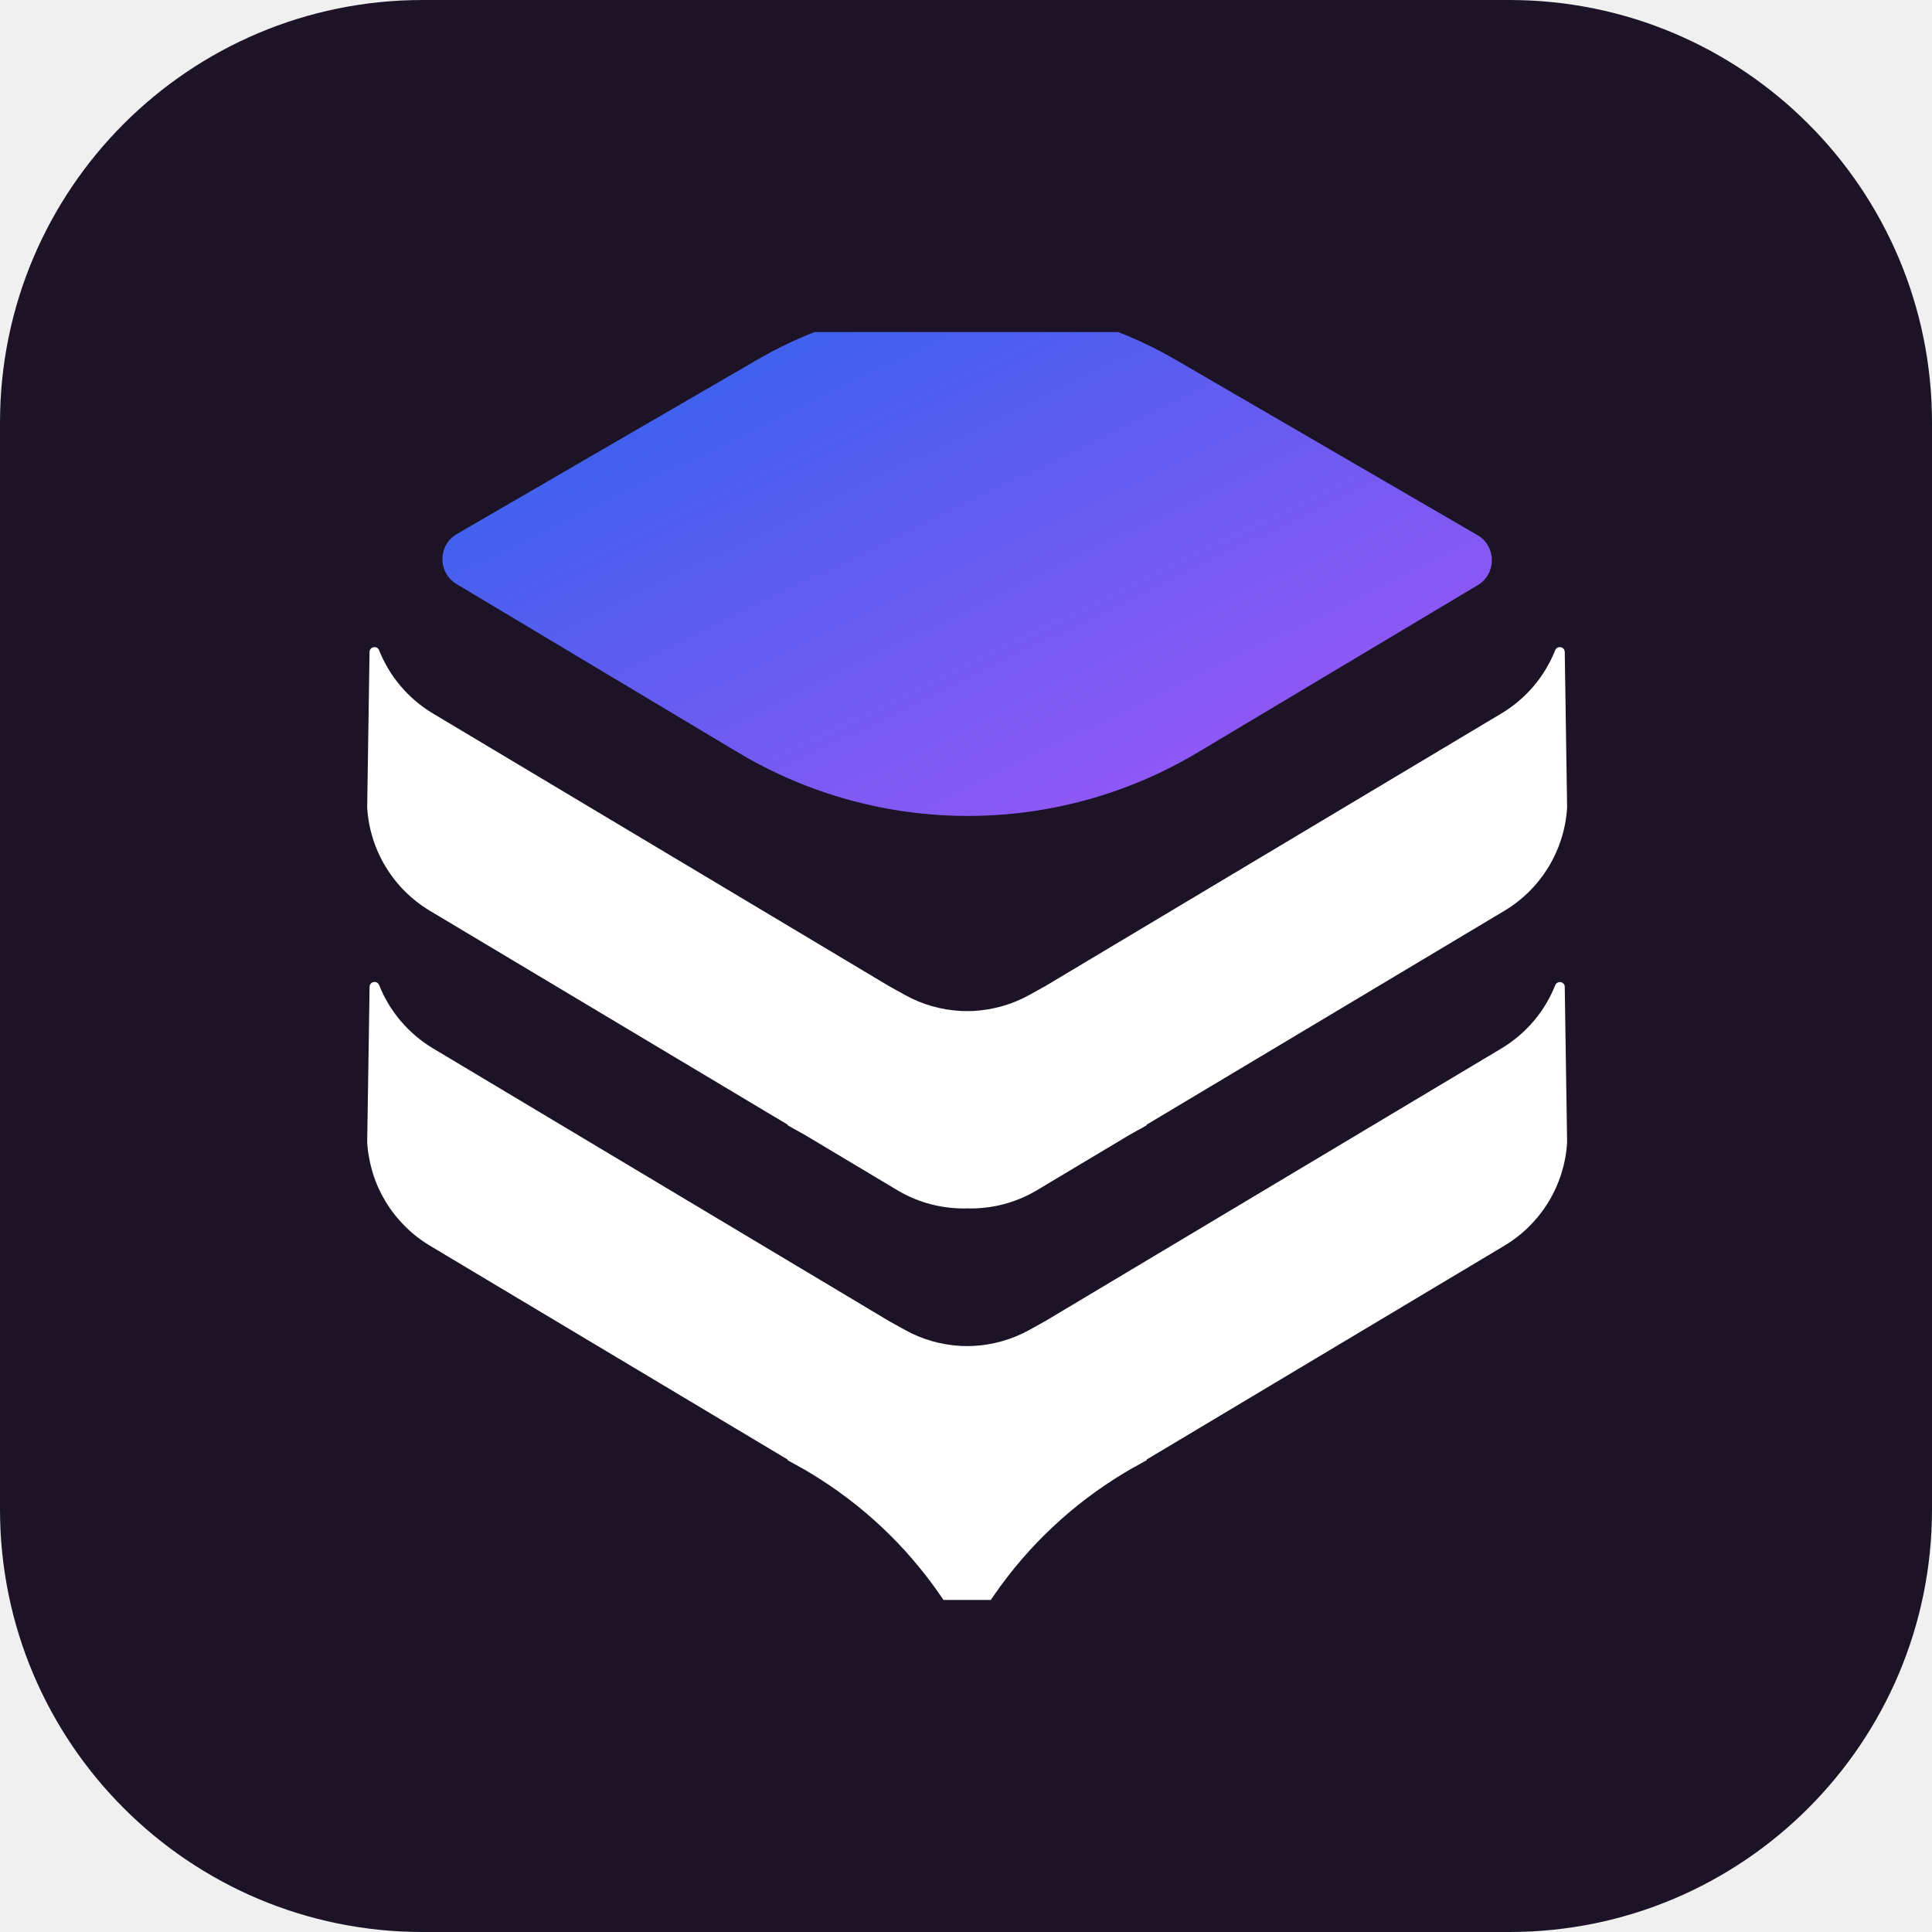
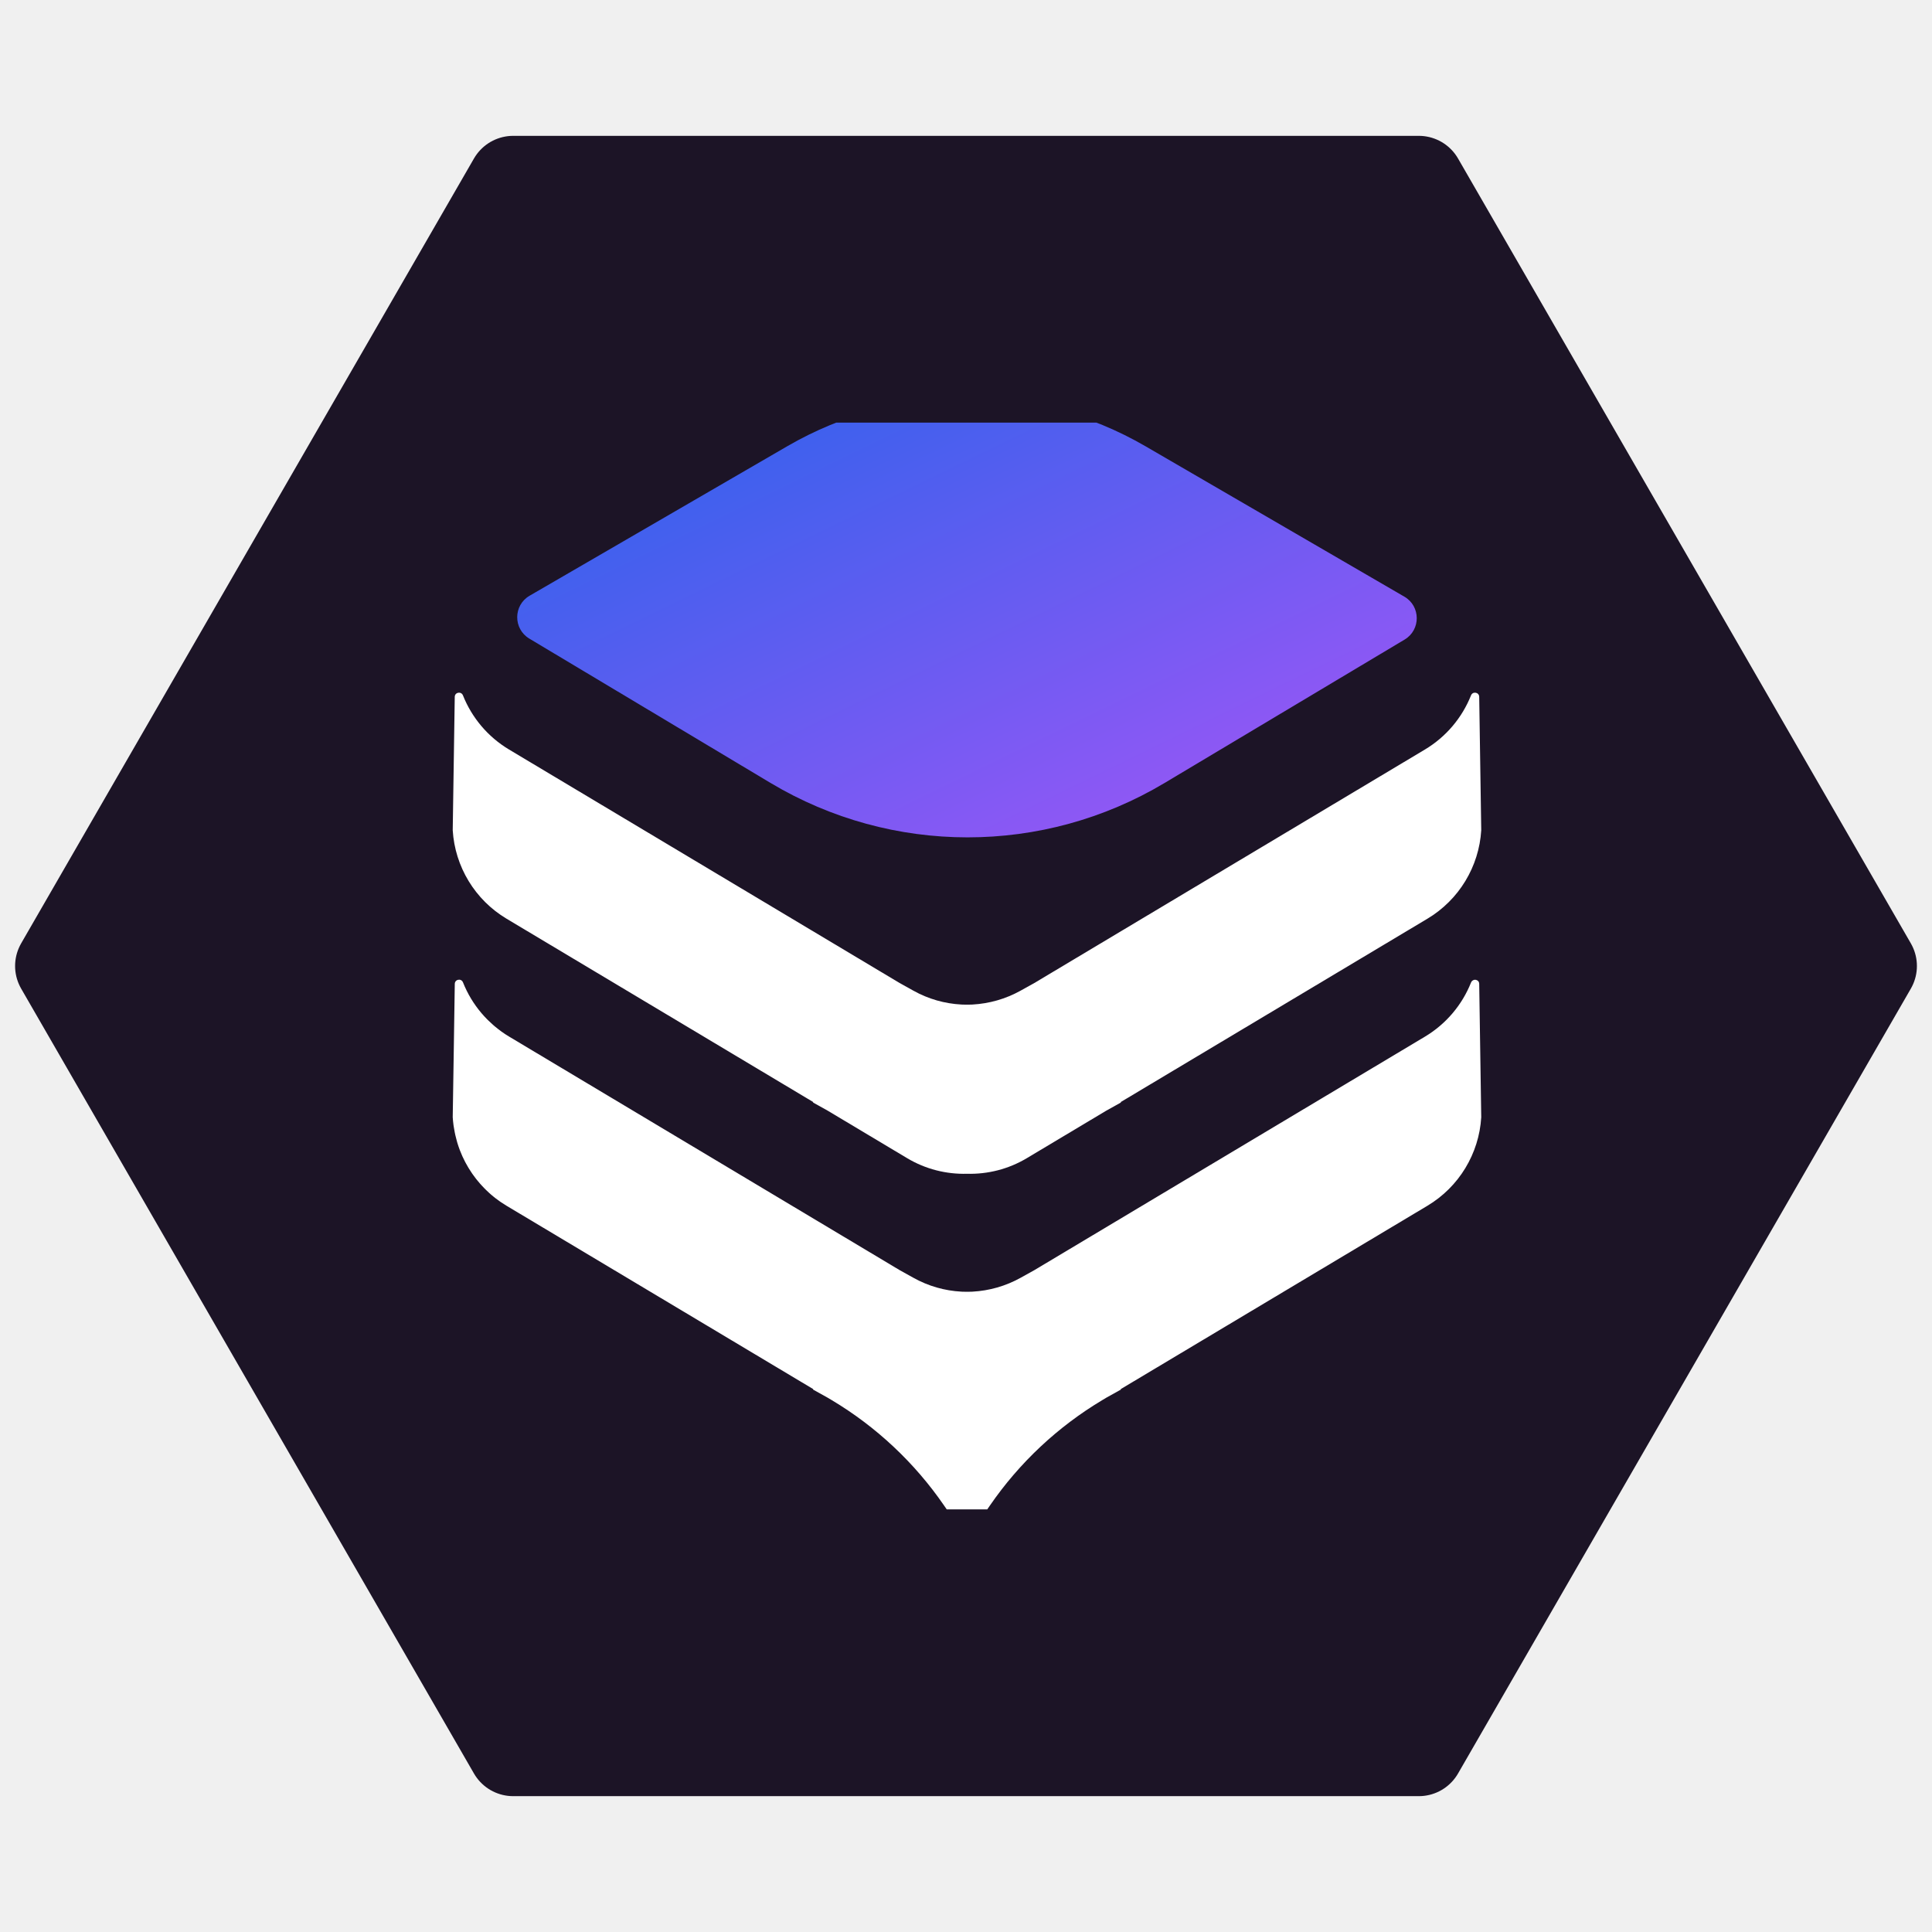
<svg xmlns="http://www.w3.org/2000/svg" viewBox="0 0 64 64">
-   <rect width="64" height="64" rx="14" fill="#1c1426" />
  <defs>
    <linearGradient id="hm-fav-head" x1="0" y1="0" x2="1" y2="1">
      <stop offset="0%" stop-color="#2563eb" />
      <stop offset="100%" stop-color="#a855f7" />
    </linearGradient>
  </defs>
-   <svg x="11" y="11" width="42" height="42" viewBox="0 50 324 343" preserveAspectRatio="xMidYMid meet">
+   <polygon points="17,6 47,6 62,32 47,58 17,58 2,32" fill="#1c1426" stroke="#1c1426" stroke-width="3" stroke-linejoin="round" />
+   <svg x="14" y="14" width="36" height="36" viewBox="0 50 324 343" preserveAspectRatio="xMidYMid meet">
    <path fill="#ffffff" d="M323.98,136.55c-.02-1.47-2.04-1.83-2.59-.46-2.8,7.03-7.85,13.08-14.55,17.09l-123.27,73.69-4.35,2.42c-4.73,2.63-9.91,4.08-15.13,4.37-.13,0-.25.01-.38.02-.47.02-.93.02-1.4.02-.47,0-.93,0-1.4-.02-.13,0-.25-.01-.38-.02-5.23-.28-10.41-1.73-15.13-4.37l-4.35-2.42L17.78,153.18c-6.7-4.01-11.75-10.06-14.55-17.09-.55-1.37-2.57-1.01-2.59.46l-.64,42.1c.7,11.48,7.01,21.96,16.98,27.92l96.77,57.85v.18l4.53,2.52,25.12,15.02c5.81,3.48,12.37,5.11,18.91,4.94,6.54.17,13.1-1.46,18.91-4.94l25.12-15.02,4.53-2.52v-.18l96.77-57.85c9.97-5.96,16.28-16.44,16.98-27.92l-.64-42.1Z" />
    <path fill="#ffffff" d="M323.98,227.14c0-.17-.04-.31-.08-.45-.01-.03-.02-.06-.03-.08-.05-.13-.12-.24-.21-.34-.01-.02-.03-.03-.05-.04-.08-.08-.18-.16-.28-.21-.02-.01-.03-.02-.05-.03-.11-.06-.23-.1-.36-.12-.03,0-.05,0-.08-.01-.13-.02-.26-.03-.39,0-.13.02-.26.06-.38.12-.04.02-.07.04-.1.06-.09.05-.17.11-.24.19-.03.03-.06.06-.09.09-.1.11-.18.24-.24.39-2.8,7.03-7.85,13.08-14.55,17.09l-123.27,73.69s0,0,0,0l-4.35,2.42c-4.73,2.63-9.91,4.08-15.13,4.37-.13,0-.25.01-.38.02-.47.02-.93.02-1.4.02-.47,0-.93,0-1.4-.02-.13,0-.25-.01-.38-.02-5.23-.28-10.41-1.73-15.13-4.37l-4.35-2.42L17.78,243.77c-.84-.5-1.65-1.03-2.43-1.6-.71-.51-1.38-1.05-2.05-1.6-.2-.16-.39-.33-.58-.5-.48-.42-.95-.85-1.4-1.3-.18-.18-.36-.35-.54-.53-.6-.61-1.18-1.24-1.73-1.89-2.45-2.89-4.41-6.16-5.81-9.68-.14-.34-.37-.58-.63-.71-.13-.07-.28-.11-.42-.13h0c-.29-.04-.59.01-.85.15-.13.07-.25.16-.35.27-.2.22-.33.52-.34.88l-.32,21.05L0,269.24c.05.82.14,1.63.24,2.44.03.25.08.5.12.76.09.56.18,1.12.3,1.68.06.28.12.56.18.83.13.55.27,1.1.42,1.64.07.24.13.49.2.73.24.77.49,1.53.78,2.29.25.66.52,1.31.81,1.95.26.58.54,1.14.83,1.7.09.17.18.33.27.5.22.41.45.82.69,1.22.1.16.19.32.29.48.33.54.67,1.07,1.03,1.59.38.54.77,1.08,1.18,1.6.13.17.27.33.41.5.28.35.57.69.86,1.03.17.19.34.38.52.57.28.3.56.61.85.9.19.19.38.38.57.57.29.28.59.56.89.84.2.18.4.36.6.54.32.27.64.54.96.8.2.16.4.33.61.48.36.28.73.55,1.11.81.18.13.36.26.54.38.56.38,1.13.75,1.72,1.1l96.77,57.85v.18l4.53,2.52,1.35.8c14.07,8.41,26.15,19.75,35.44,33.25l3.65,5.31c1.73,2.52,5.45,2.52,7.18,0l3.65-5.3c9.29-13.5,21.38-24.84,35.44-33.25l1.35-.81,4.53-2.52v-.18l96.77-57.85c9.97-5.96,16.28-16.44,16.98-27.92l-.64-42.1Z" />
    <path fill="url(#hm-fav-head)" d="M300.35,104.93l-81.66-47.45c-34.96-20.31-78.12-20.33-113.08-.04L24.27,104.63c-5.18,3-5.23,10.46-.09,13.54l76.11,45.54c38.29,22.91,86.06,22.92,124.36.04l75.79-45.28c5.14-3.07,5.09-10.53-.08-13.54Z" />
  </svg>
</svg>
